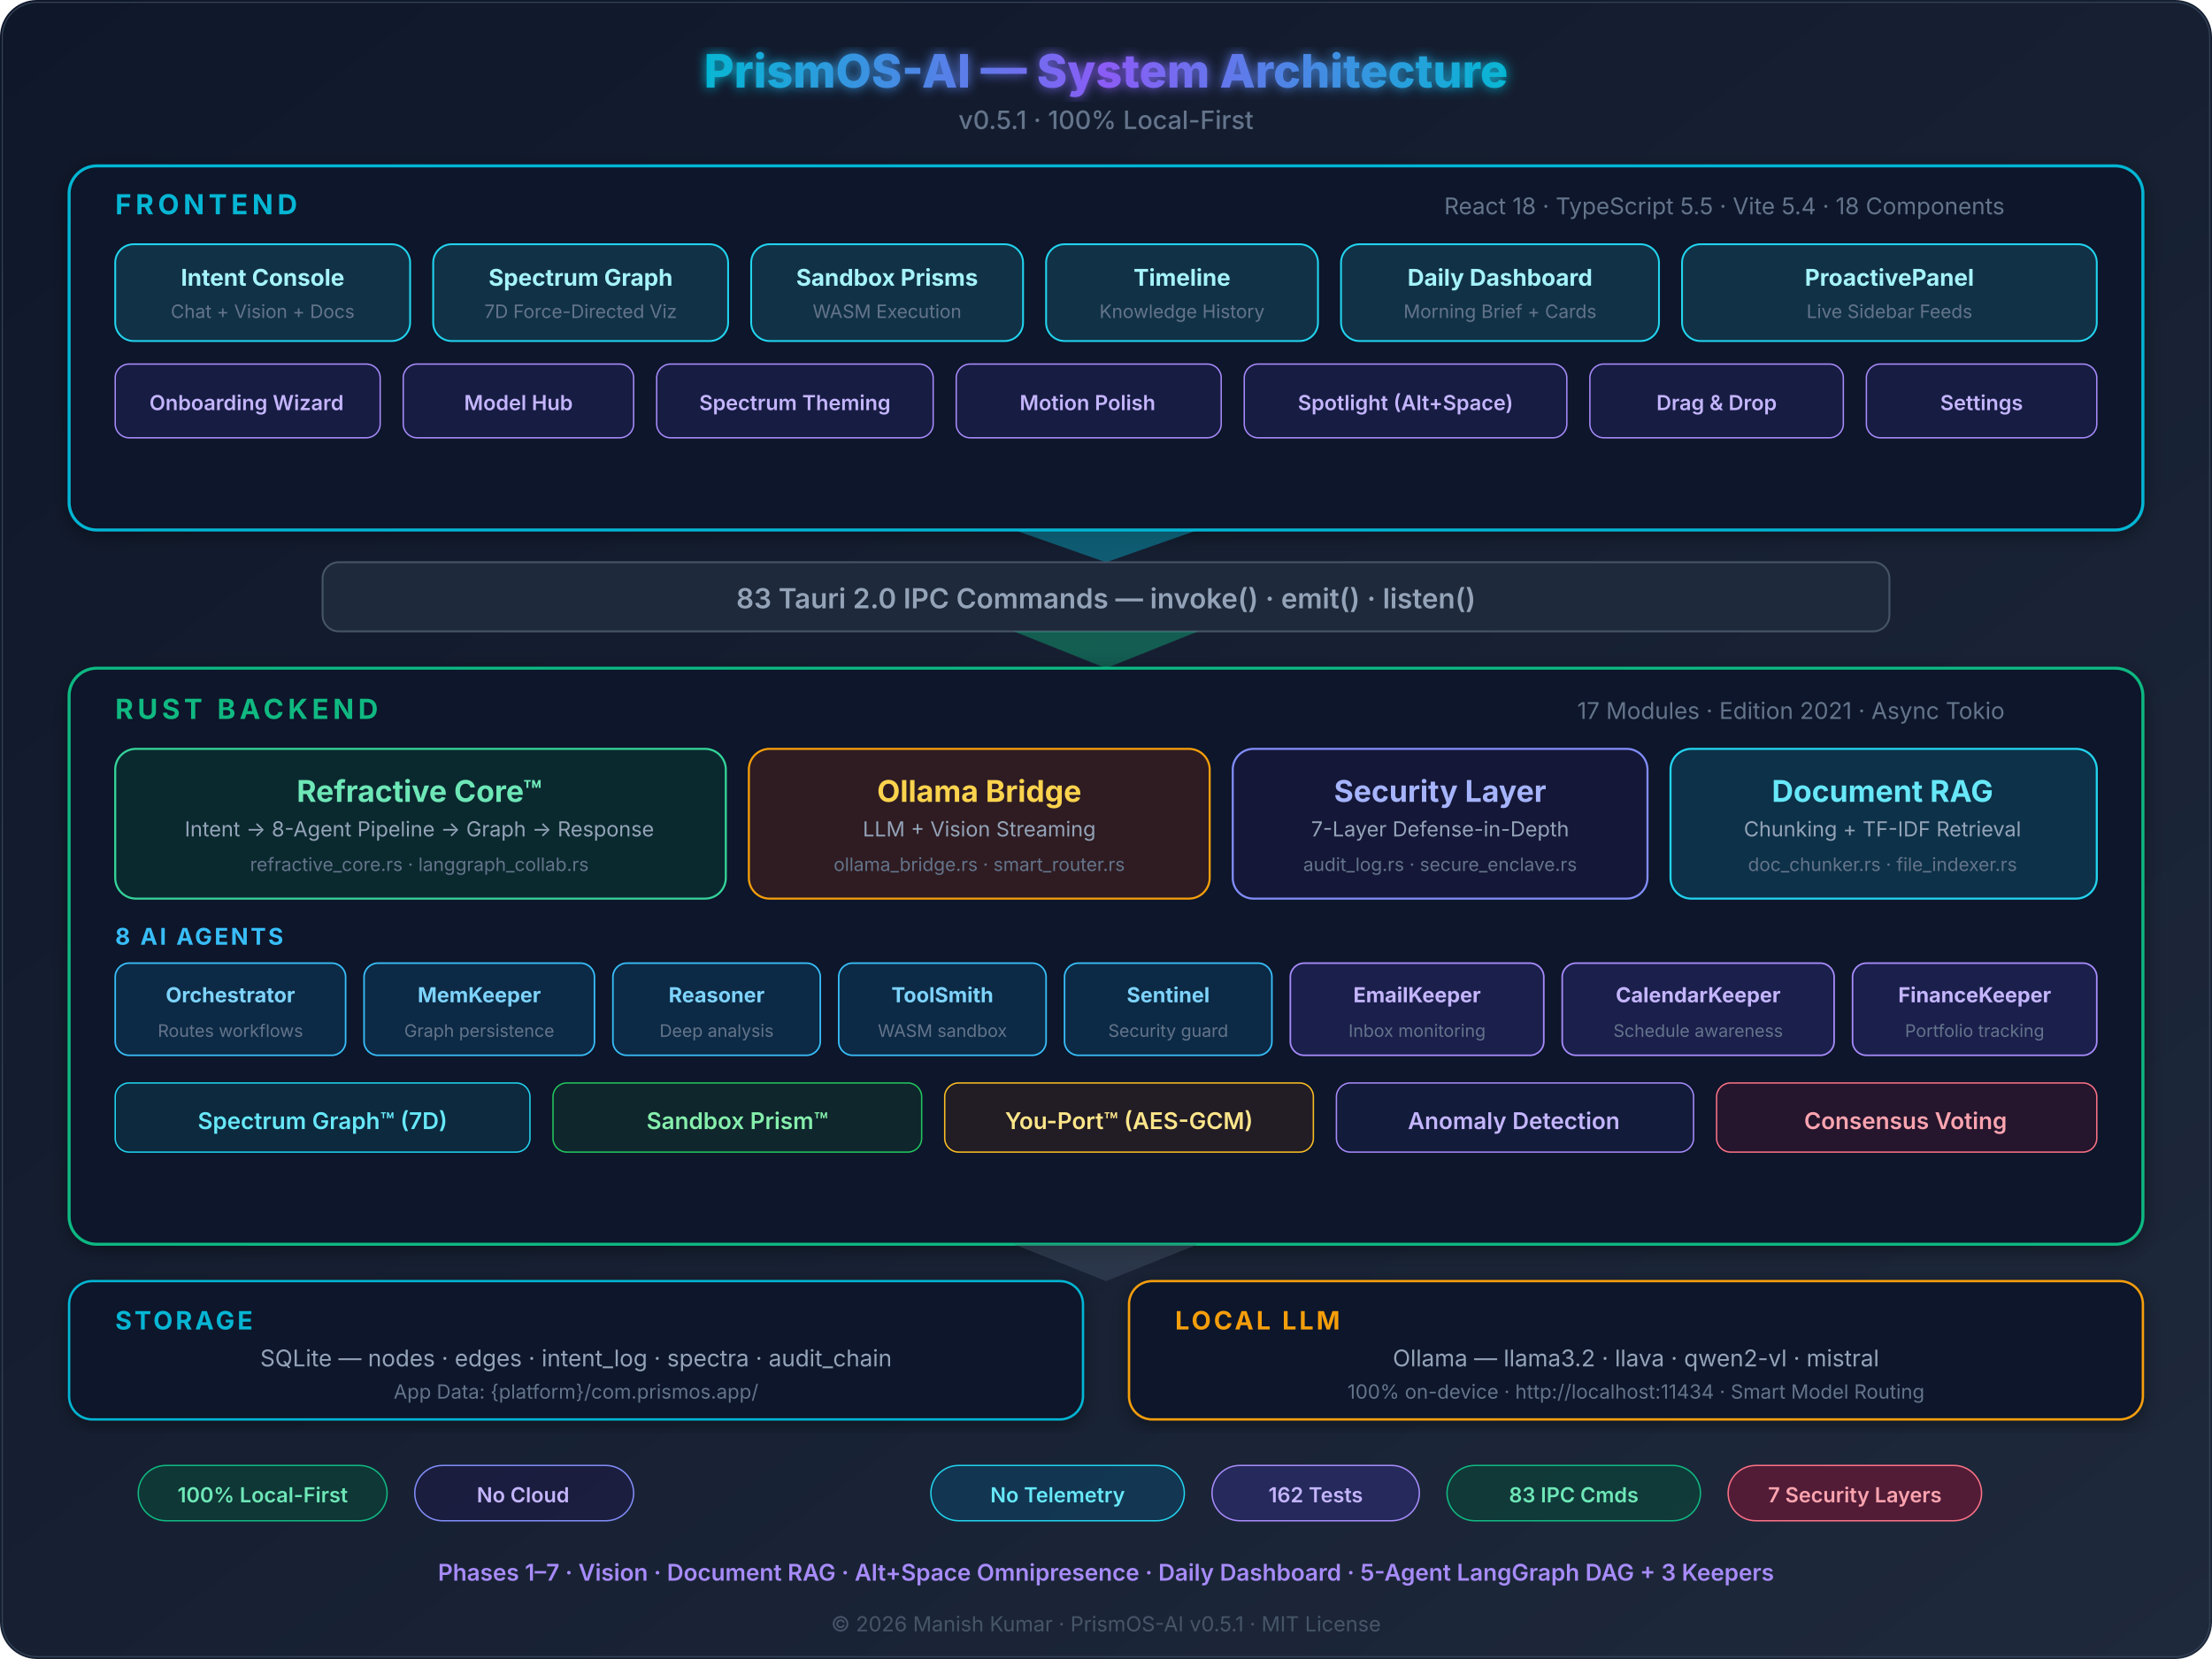
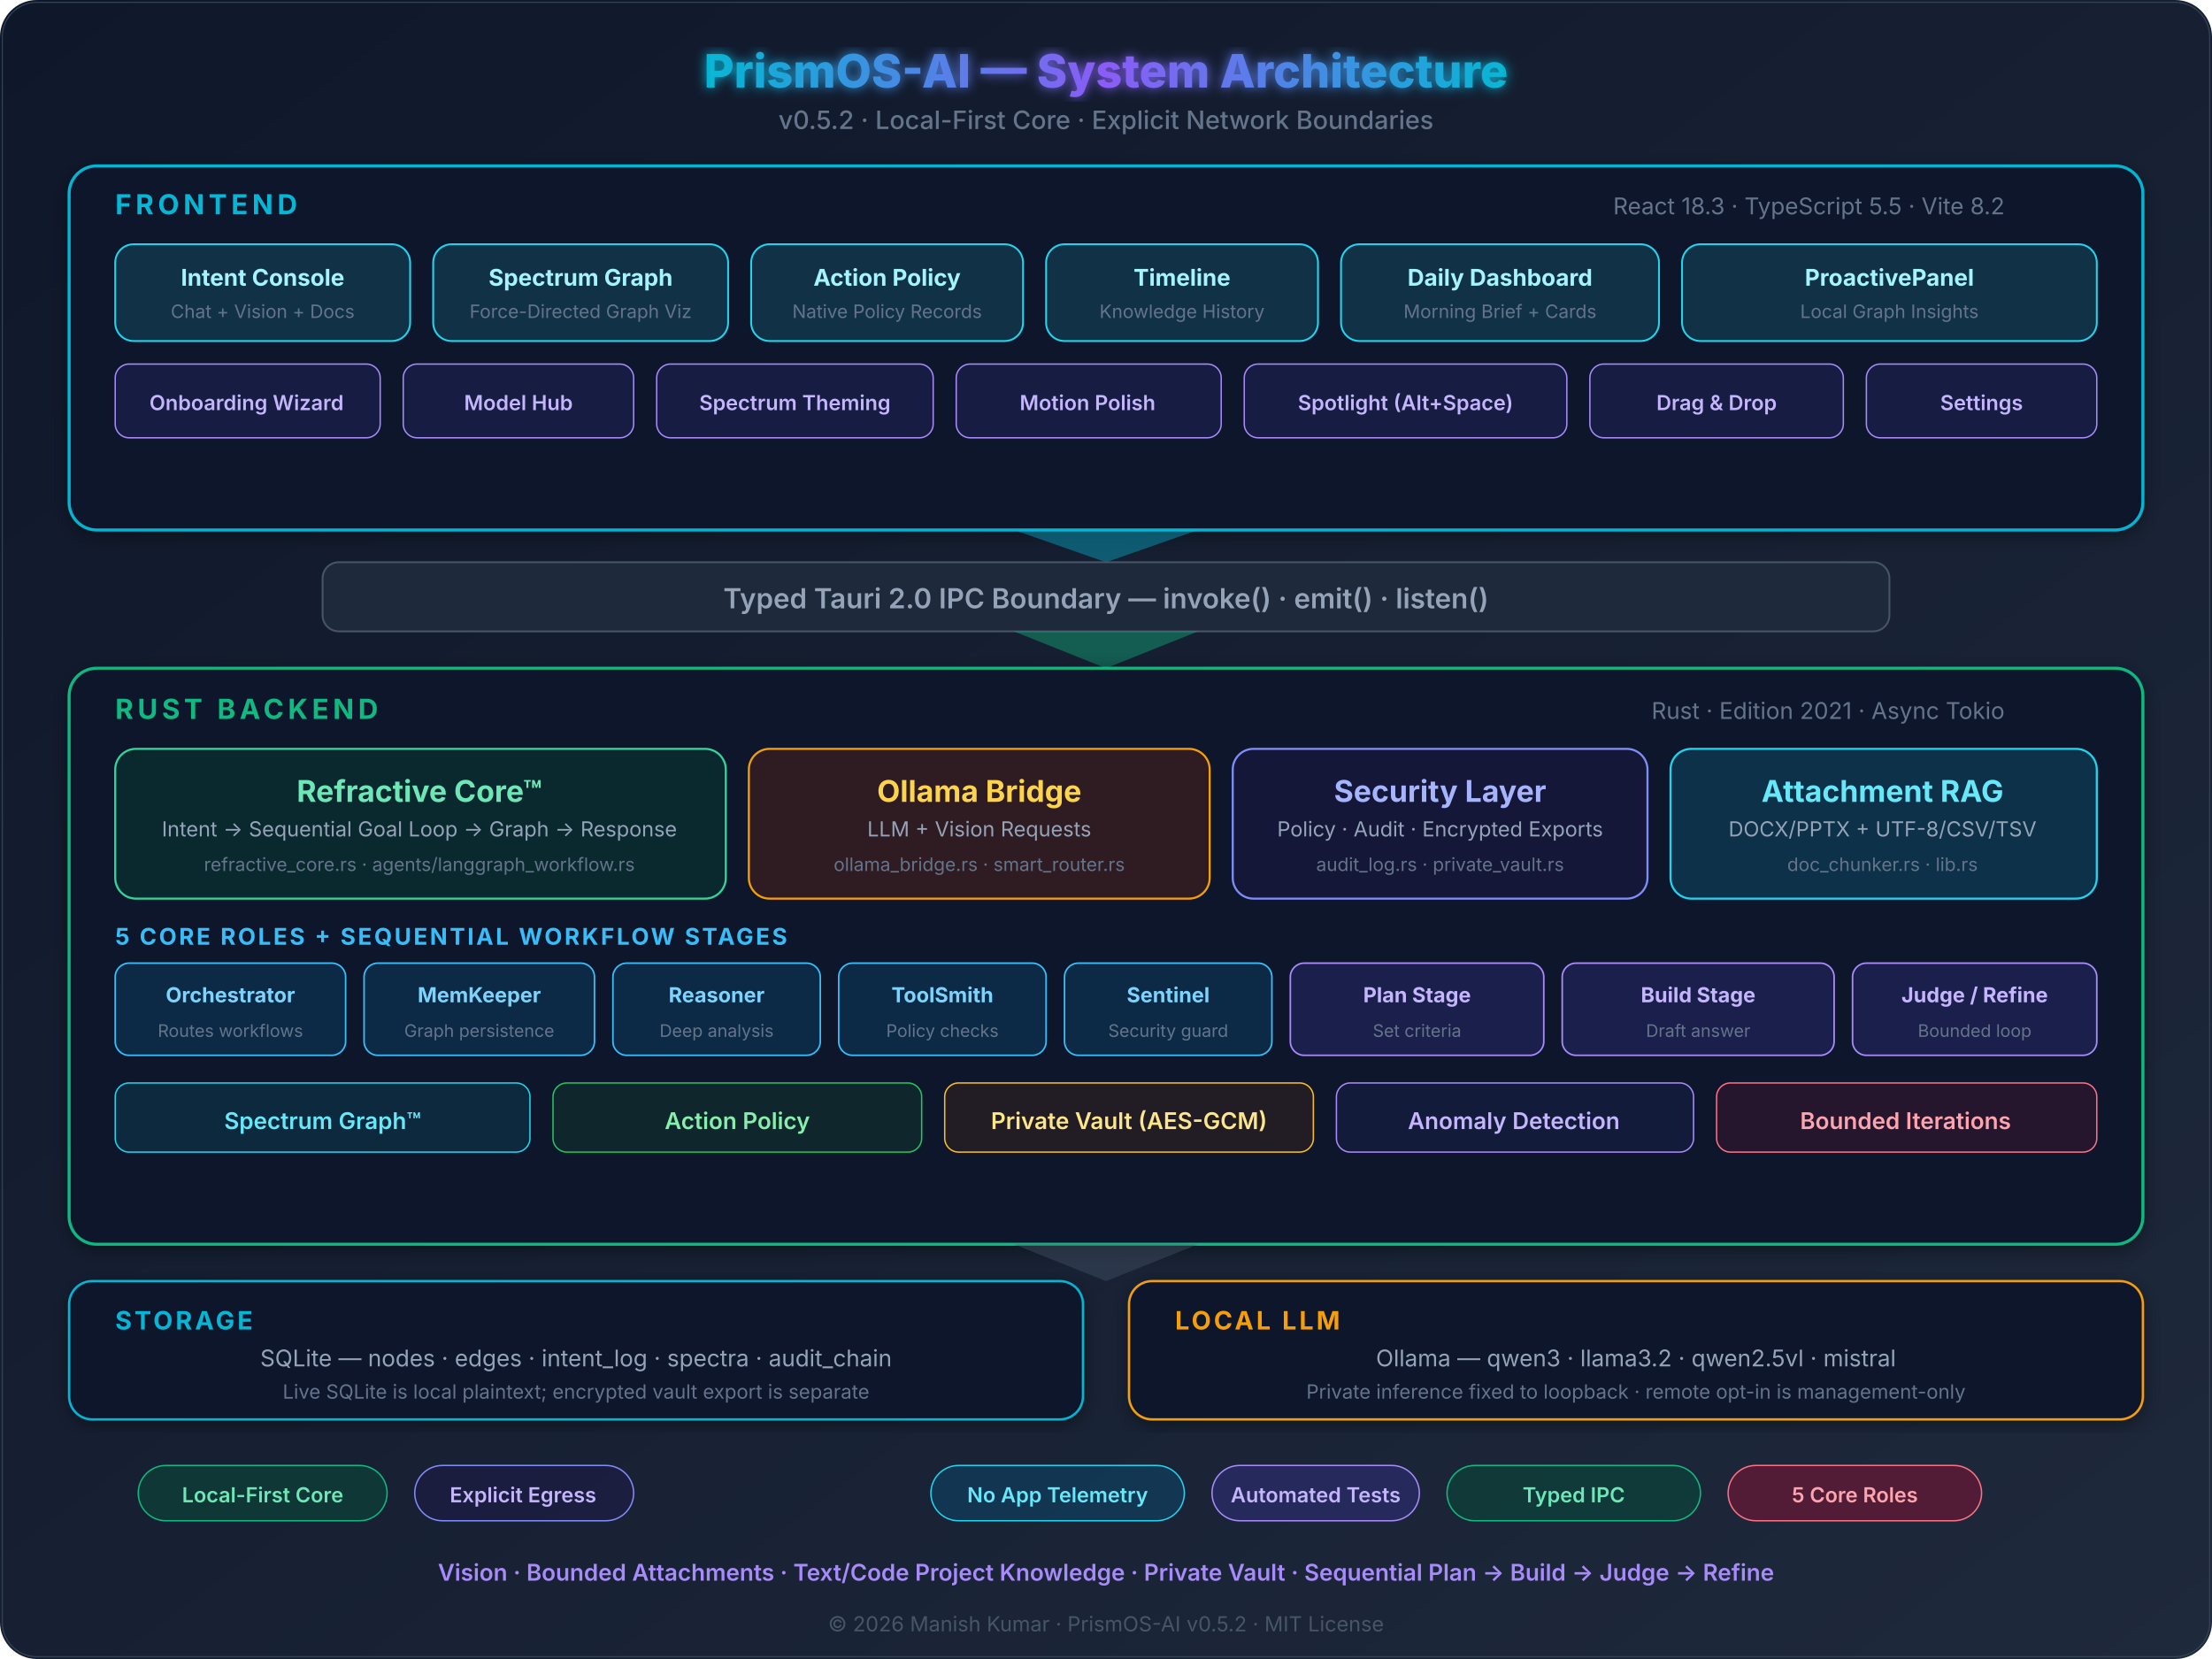
<svg xmlns="http://www.w3.org/2000/svg" viewBox="0 0 960 720" font-family="'Segoe UI', Inter, system-ui, sans-serif">
  <defs>
    <linearGradient id="bg" x1="0%" y1="0%" x2="100%" y2="100%">
      <stop offset="0%" stop-color="#0f172a" />
      <stop offset="100%" stop-color="#1e293b" />
    </linearGradient>
    <linearGradient id="cyan" x1="0%" y1="0%" x2="100%" y2="0%">
      <stop offset="0%" stop-color="#06b6d4" />
      <stop offset="100%" stop-color="#22d3ee" />
    </linearGradient>
    <linearGradient id="green" x1="0%" y1="0%" x2="100%" y2="0%">
      <stop offset="0%" stop-color="#10b981" />
      <stop offset="100%" stop-color="#34d399" />
    </linearGradient>
    <linearGradient id="amber" x1="0%" y1="0%" x2="100%" y2="0%">
      <stop offset="0%" stop-color="#f59e0b" />
      <stop offset="100%" stop-color="#fbbf24" />
    </linearGradient>
    <linearGradient id="violet" x1="0%" y1="0%" x2="100%" y2="0%">
      <stop offset="0%" stop-color="#8b5cf6" />
      <stop offset="100%" stop-color="#a78bfa" />
    </linearGradient>
    <linearGradient id="rose" x1="0%" y1="0%" x2="100%" y2="0%">
      <stop offset="0%" stop-color="#e11d48" />
      <stop offset="100%" stop-color="#fb7185" />
    </linearGradient>
    <linearGradient id="titleGrad" x1="0%" y1="0%" x2="100%" y2="0%">
      <stop offset="0%" stop-color="#06b6d4" />
      <stop offset="50%" stop-color="#8b5cf6" />
      <stop offset="100%" stop-color="#06b6d4" />
    </linearGradient>
    <filter id="s">
      <feDropShadow dx="0" dy="2" stdDeviation="4" flood-color="#000" flood-opacity="0.4" />
    </filter>
    <filter id="glow">
      <feGaussianBlur stdDeviation="2.5" result="b" />
      <feMerge>
        <feMergeNode in="b" />
        <feMergeNode in="SourceGraphic" />
      </feMerge>
    </filter>
  </defs>
  <rect width="960" height="720" rx="16" fill="url(#bg)" />
  <rect x="1" y="1" width="958" height="718" rx="15" fill="none" stroke="#334155" stroke-width="0.5" />
  <text x="480" y="38" text-anchor="middle" font-size="20" font-weight="800" fill="url(#titleGrad)" filter="url(#glow)">PrismOS-AI — System Architecture</text>
-   <text x="480" y="56" text-anchor="middle" font-size="11" fill="#64748b" font-weight="500">v0.5.1 · 100% Local-First</text>
+   <text x="480" y="56" text-anchor="middle" font-size="11" fill="#64748b" font-weight="500">v0.5.2 · Local-First Core · Explicit Network Boundaries</text>
  <rect x="30" y="72" width="900" height="158" rx="12" fill="#0f172a" stroke="#06b6d4" stroke-width="1.3" filter="url(#s)" />
  <text x="50" y="93" font-size="12" font-weight="700" fill="#06b6d4" letter-spacing="1.8">FRONTEND</text>
-   <text x="870" y="93" text-anchor="end" font-size="10" fill="#64748b">React 18 · TypeScript 5.5 · Vite 5.4 · 18 Components</text>
+   <text x="870" y="93" text-anchor="end" font-size="10" fill="#64748b">React 18.3 · TypeScript 5.5 · Vite 8.2</text>
  <rect x="50" y="106" width="128" height="42" rx="8" fill="#164e63" fill-opacity="0.5" stroke="#22d3ee" stroke-width="0.8" />
  <text x="114" y="124" text-anchor="middle" font-size="10" font-weight="700" fill="#a5f3fc">Intent Console</text>
  <text x="114" y="138" text-anchor="middle" font-size="8" fill="#64748b">Chat + Vision + Docs</text>
  <rect x="188" y="106" width="128" height="42" rx="8" fill="#164e63" fill-opacity="0.5" stroke="#22d3ee" stroke-width="0.8" />
  <text x="252" y="124" text-anchor="middle" font-size="10" font-weight="700" fill="#a5f3fc">Spectrum Graph</text>
-   <text x="252" y="138" text-anchor="middle" font-size="8" fill="#64748b">7D Force-Directed Viz</text>
+   <text x="252" y="138" text-anchor="middle" font-size="8" fill="#64748b">Force-Directed Graph Viz</text>
  <rect x="326" y="106" width="118" height="42" rx="8" fill="#164e63" fill-opacity="0.5" stroke="#22d3ee" stroke-width="0.8" />
-   <text x="385" y="124" text-anchor="middle" font-size="10" font-weight="700" fill="#a5f3fc">Sandbox Prisms</text>
-   <text x="385" y="138" text-anchor="middle" font-size="8" fill="#64748b">WASM Execution</text>
+   <text x="385" y="124" text-anchor="middle" font-size="10" font-weight="700" fill="#a5f3fc">Action Policy</text>
+   <text x="385" y="138" text-anchor="middle" font-size="8" fill="#64748b">Native Policy Records</text>
  <rect x="454" y="106" width="118" height="42" rx="8" fill="#164e63" fill-opacity="0.5" stroke="#22d3ee" stroke-width="0.8" />
  <text x="513" y="124" text-anchor="middle" font-size="10" font-weight="700" fill="#a5f3fc">Timeline</text>
  <text x="513" y="138" text-anchor="middle" font-size="8" fill="#64748b">Knowledge History</text>
  <rect x="582" y="106" width="138" height="42" rx="8" fill="#164e63" fill-opacity="0.5" stroke="#22d3ee" stroke-width="0.8" />
  <text x="651" y="124" text-anchor="middle" font-size="10" font-weight="700" fill="#a5f3fc">Daily Dashboard</text>
  <text x="651" y="138" text-anchor="middle" font-size="8" fill="#64748b">Morning Brief + Cards</text>
  <rect x="730" y="106" width="180" height="42" rx="8" fill="#164e63" fill-opacity="0.5" stroke="#22d3ee" stroke-width="0.8" />
  <text x="820" y="124" text-anchor="middle" font-size="10" font-weight="700" fill="#a5f3fc">ProactivePanel</text>
-   <text x="820" y="138" text-anchor="middle" font-size="8" fill="#64748b">Live Sidebar Feeds</text>
+   <text x="820" y="138" text-anchor="middle" font-size="8" fill="#64748b">Local Graph Insights</text>
  <rect x="50" y="158" width="115" height="32" rx="6" fill="#312e81" fill-opacity="0.3" stroke="#a78bfa" stroke-width="0.6" />
  <text x="107" y="178" text-anchor="middle" font-size="9" font-weight="600" fill="#c4b5fd">Onboarding Wizard</text>
  <rect x="175" y="158" width="100" height="32" rx="6" fill="#312e81" fill-opacity="0.3" stroke="#a78bfa" stroke-width="0.6" />
  <text x="225" y="178" text-anchor="middle" font-size="9" font-weight="600" fill="#c4b5fd">Model Hub</text>
  <rect x="285" y="158" width="120" height="32" rx="6" fill="#312e81" fill-opacity="0.3" stroke="#a78bfa" stroke-width="0.6" />
  <text x="345" y="178" text-anchor="middle" font-size="9" font-weight="600" fill="#c4b5fd">Spectrum Theming</text>
  <rect x="415" y="158" width="115" height="32" rx="6" fill="#312e81" fill-opacity="0.3" stroke="#a78bfa" stroke-width="0.6" />
  <text x="472" y="178" text-anchor="middle" font-size="9" font-weight="600" fill="#c4b5fd">Motion Polish</text>
  <rect x="540" y="158" width="140" height="32" rx="6" fill="#312e81" fill-opacity="0.3" stroke="#a78bfa" stroke-width="0.6" />
  <text x="610" y="178" text-anchor="middle" font-size="9" font-weight="600" fill="#c4b5fd">Spotlight (Alt+Space)</text>
  <rect x="690" y="158" width="110" height="32" rx="6" fill="#312e81" fill-opacity="0.3" stroke="#a78bfa" stroke-width="0.6" />
  <text x="745" y="178" text-anchor="middle" font-size="9" font-weight="600" fill="#c4b5fd">Drag &amp; Drop</text>
  <rect x="810" y="158" width="100" height="32" rx="6" fill="#312e81" fill-opacity="0.3" stroke="#a78bfa" stroke-width="0.6" />
  <text x="860" y="178" text-anchor="middle" font-size="9" font-weight="600" fill="#c4b5fd">Settings</text>
  <polygon points="440,230 480,244 520,230" fill="#06b6d4" opacity="0.4" />
  <rect x="140" y="244" width="680" height="30" rx="7" fill="#1e293b" stroke="#475569" stroke-width="0.8" />
-   <text x="480" y="264" text-anchor="middle" font-size="12" font-weight="600" fill="#94a3b8">83 Tauri 2.0 IPC Commands — invoke() · emit() · listen()</text>
+   <text x="480" y="264" text-anchor="middle" font-size="12" font-weight="600" fill="#94a3b8">Typed Tauri 2.0 IPC Boundary — invoke() · emit() · listen()</text>
  <polygon points="440,274 480,290 520,274" fill="#10b981" opacity="0.4" />
  <rect x="30" y="290" width="900" height="250" rx="12" fill="#0f172a" stroke="#10b981" stroke-width="1.3" filter="url(#s)" />
  <text x="50" y="312" font-size="12" font-weight="700" fill="#10b981" letter-spacing="1.8">RUST BACKEND</text>
-   <text x="870" y="312" text-anchor="end" font-size="10" fill="#64748b">17 Modules · Edition 2021 · Async Tokio</text>
+   <text x="870" y="312" text-anchor="end" font-size="10" fill="#64748b">Rust · Edition 2021 · Async Tokio</text>
  <rect x="50" y="325" width="265" height="65" rx="9" fill="#064e3b" fill-opacity="0.35" stroke="#34d399" stroke-width="0.9" />
  <text x="182" y="348" text-anchor="middle" font-size="13" font-weight="700" fill="#6ee7b7">Refractive Core™</text>
-   <text x="182" y="363" text-anchor="middle" font-size="9" fill="#94a3b8">Intent → 8-Agent Pipeline → Graph → Response</text>
-   <text x="182" y="378" text-anchor="middle" font-size="8" fill="#64748b">refractive_core.rs · langgraph_collab.rs</text>
+   <text x="182" y="363" text-anchor="middle" font-size="9" fill="#94a3b8">Intent → Sequential Goal Loop → Graph → Response</text>
+   <text x="182" y="378" text-anchor="middle" font-size="8" fill="#64748b">refractive_core.rs · agents/langgraph_workflow.rs</text>
  <rect x="325" y="325" width="200" height="65" rx="9" fill="#7c2d12" fill-opacity="0.3" stroke="#f59e0b" stroke-width="0.9" />
  <text x="425" y="348" text-anchor="middle" font-size="13" font-weight="700" fill="#fcd34d">Ollama Bridge</text>
-   <text x="425" y="363" text-anchor="middle" font-size="9" fill="#94a3b8">LLM + Vision Streaming</text>
+   <text x="425" y="363" text-anchor="middle" font-size="9" fill="#94a3b8">LLM + Vision Requests</text>
  <text x="425" y="378" text-anchor="middle" font-size="8" fill="#64748b">ollama_bridge.rs · smart_router.rs</text>
  <rect x="535" y="325" width="180" height="65" rx="9" fill="#1e1b4b" fill-opacity="0.4" stroke="#818cf8" stroke-width="0.9" />
  <text x="625" y="348" text-anchor="middle" font-size="13" font-weight="700" fill="#a5b4fc">Security Layer</text>
-   <text x="625" y="363" text-anchor="middle" font-size="9" fill="#94a3b8">7-Layer Defense-in-Depth</text>
-   <text x="625" y="378" text-anchor="middle" font-size="8" fill="#64748b">audit_log.rs · secure_enclave.rs</text>
+   <text x="625" y="363" text-anchor="middle" font-size="9" fill="#94a3b8">Policy · Audit · Encrypted Exports</text>
+   <text x="625" y="378" text-anchor="middle" font-size="8" fill="#64748b">audit_log.rs · private_vault.rs</text>
  <rect x="725" y="325" width="185" height="65" rx="9" fill="#0e7490" fill-opacity="0.3" stroke="#22d3ee" stroke-width="0.9" />
-   <text x="817" y="348" text-anchor="middle" font-size="13" font-weight="700" fill="#67e8f9">Document RAG</text>
-   <text x="817" y="363" text-anchor="middle" font-size="9" fill="#94a3b8">Chunking + TF-IDF Retrieval</text>
-   <text x="817" y="378" text-anchor="middle" font-size="8" fill="#64748b">doc_chunker.rs · file_indexer.rs</text>
-   <text x="50" y="410" font-size="10" font-weight="700" fill="#38bdf8" letter-spacing="1">8 AI AGENTS</text>
+   <text x="817" y="348" text-anchor="middle" font-size="13" font-weight="700" fill="#67e8f9">Attachment RAG</text>
+   <text x="817" y="363" text-anchor="middle" font-size="9" fill="#94a3b8">DOCX/PPTX + UTF-8/CSV/TSV</text>
+   <text x="817" y="378" text-anchor="middle" font-size="8" fill="#64748b">doc_chunker.rs · lib.rs</text>
+   <text x="50" y="410" font-size="10" font-weight="700" fill="#38bdf8" letter-spacing="1">5 CORE ROLES + SEQUENTIAL WORKFLOW STAGES</text>
  <rect x="50" y="418" width="100" height="40" rx="6" fill="#0c4a6e" fill-opacity="0.4" stroke="#38bdf8" stroke-width="0.7" />
  <text x="100" y="435" text-anchor="middle" font-size="9" font-weight="700" fill="#7dd3fc">Orchestrator</text>
  <text x="100" y="450" text-anchor="middle" font-size="7.5" fill="#64748b">Routes workflows</text>
  <rect x="158" y="418" width="100" height="40" rx="6" fill="#0c4a6e" fill-opacity="0.4" stroke="#38bdf8" stroke-width="0.7" />
  <text x="208" y="435" text-anchor="middle" font-size="9" font-weight="700" fill="#7dd3fc">MemKeeper</text>
  <text x="208" y="450" text-anchor="middle" font-size="7.5" fill="#64748b">Graph persistence</text>
  <rect x="266" y="418" width="90" height="40" rx="6" fill="#0c4a6e" fill-opacity="0.4" stroke="#38bdf8" stroke-width="0.7" />
  <text x="311" y="435" text-anchor="middle" font-size="9" font-weight="700" fill="#7dd3fc">Reasoner</text>
  <text x="311" y="450" text-anchor="middle" font-size="7.5" fill="#64748b">Deep analysis</text>
  <rect x="364" y="418" width="90" height="40" rx="6" fill="#0c4a6e" fill-opacity="0.4" stroke="#38bdf8" stroke-width="0.7" />
  <text x="409" y="435" text-anchor="middle" font-size="9" font-weight="700" fill="#7dd3fc">ToolSmith</text>
-   <text x="409" y="450" text-anchor="middle" font-size="7.5" fill="#64748b">WASM sandbox</text>
+   <text x="409" y="450" text-anchor="middle" font-size="7.5" fill="#64748b">Policy checks</text>
  <rect x="462" y="418" width="90" height="40" rx="6" fill="#0c4a6e" fill-opacity="0.4" stroke="#38bdf8" stroke-width="0.7" />
  <text x="507" y="435" text-anchor="middle" font-size="9" font-weight="700" fill="#7dd3fc">Sentinel</text>
  <text x="507" y="450" text-anchor="middle" font-size="7.5" fill="#64748b">Security guard</text>
  <rect x="560" y="418" width="110" height="40" rx="6" fill="#312e81" fill-opacity="0.4" stroke="#a78bfa" stroke-width="0.7" />
-   <text x="615" y="435" text-anchor="middle" font-size="9" font-weight="700" fill="#c4b5fd">EmailKeeper</text>
-   <text x="615" y="450" text-anchor="middle" font-size="7.5" fill="#64748b">Inbox monitoring</text>
+   <text x="615" y="435" text-anchor="middle" font-size="9" font-weight="700" fill="#c4b5fd">Plan Stage</text>
+   <text x="615" y="450" text-anchor="middle" font-size="7.5" fill="#64748b">Set criteria</text>
  <rect x="678" y="418" width="118" height="40" rx="6" fill="#312e81" fill-opacity="0.4" stroke="#a78bfa" stroke-width="0.7" />
-   <text x="737" y="435" text-anchor="middle" font-size="9" font-weight="700" fill="#c4b5fd">CalendarKeeper</text>
-   <text x="737" y="450" text-anchor="middle" font-size="7.5" fill="#64748b">Schedule awareness</text>
+   <text x="737" y="435" text-anchor="middle" font-size="9" font-weight="700" fill="#c4b5fd">Build Stage</text>
+   <text x="737" y="450" text-anchor="middle" font-size="7.5" fill="#64748b">Draft answer</text>
  <rect x="804" y="418" width="106" height="40" rx="6" fill="#312e81" fill-opacity="0.4" stroke="#a78bfa" stroke-width="0.7" />
-   <text x="857" y="435" text-anchor="middle" font-size="9" font-weight="700" fill="#c4b5fd">FinanceKeeper</text>
-   <text x="857" y="450" text-anchor="middle" font-size="7.5" fill="#64748b">Portfolio tracking</text>
+   <text x="857" y="435" text-anchor="middle" font-size="9" font-weight="700" fill="#c4b5fd">Judge / Refine</text>
+   <text x="857" y="450" text-anchor="middle" font-size="7.5" fill="#64748b">Bounded loop</text>
  <rect x="50" y="470" width="180" height="30" rx="6" fill="#0e7490" fill-opacity="0.2" stroke="#22d3ee" stroke-width="0.6" />
-   <text x="140" y="490" text-anchor="middle" font-size="10" font-weight="600" fill="#67e8f9">Spectrum Graph™ (7D)</text>
+   <text x="140" y="490" text-anchor="middle" font-size="10" font-weight="600" fill="#67e8f9">Spectrum Graph™</text>
  <rect x="240" y="470" width="160" height="30" rx="6" fill="#166534" fill-opacity="0.2" stroke="#22c55e" stroke-width="0.6" />
-   <text x="320" y="490" text-anchor="middle" font-size="10" font-weight="600" fill="#86efac">Sandbox Prism™</text>
+   <text x="320" y="490" text-anchor="middle" font-size="10" font-weight="600" fill="#86efac">Action Policy</text>
  <rect x="410" y="470" width="160" height="30" rx="6" fill="#78350f" fill-opacity="0.2" stroke="#fbbf24" stroke-width="0.6" />
-   <text x="490" y="490" text-anchor="middle" font-size="10" font-weight="600" fill="#fde68a">You-Port™ (AES-GCM)</text>
+   <text x="490" y="490" text-anchor="middle" font-size="10" font-weight="600" fill="#fde68a">Private Vault (AES-GCM)</text>
  <rect x="580" y="470" width="155" height="30" rx="6" fill="#312e81" fill-opacity="0.2" stroke="#a78bfa" stroke-width="0.6" />
  <text x="657" y="490" text-anchor="middle" font-size="10" font-weight="600" fill="#c4b5fd">Anomaly Detection</text>
  <rect x="745" y="470" width="165" height="30" rx="6" fill="#881337" fill-opacity="0.2" stroke="#fb7185" stroke-width="0.6" />
-   <text x="827" y="490" text-anchor="middle" font-size="10" font-weight="600" fill="#fda4af">Consensus Voting</text>
+   <text x="827" y="490" text-anchor="middle" font-size="10" font-weight="600" fill="#fda4af">Bounded Iterations</text>
  <polygon points="440,540 480,556 520,540" fill="#475569" opacity="0.4" />
  <rect x="30" y="556" width="440" height="60" rx="10" fill="#0f172a" stroke="#06b6d4" stroke-width="1" filter="url(#s)" />
  <text x="50" y="577" font-size="11" font-weight="700" fill="#06b6d4" letter-spacing="1.2">STORAGE</text>
  <text x="250" y="593" text-anchor="middle" font-size="10" fill="#94a3b8">SQLite — nodes · edges · intent_log · spectra · audit_chain</text>
-   <text x="250" y="607" text-anchor="middle" font-size="8.5" fill="#64748b">App Data: {platform}/com.prismos.app/</text>
+   <text x="250" y="607" text-anchor="middle" font-size="8.5" fill="#64748b">Live SQLite is local plaintext; encrypted vault export is separate</text>
  <rect x="490" y="556" width="440" height="60" rx="10" fill="#0f172a" stroke="#f59e0b" stroke-width="1" filter="url(#s)" />
  <text x="510" y="577" font-size="11" font-weight="700" fill="#f59e0b" letter-spacing="1.2">LOCAL LLM</text>
-   <text x="710" y="593" text-anchor="middle" font-size="10" fill="#94a3b8">Ollama — llama3.2 · llava · qwen2-vl · mistral</text>
-   <text x="710" y="607" text-anchor="middle" font-size="8.5" fill="#64748b">100% on-device · http://localhost:11434 · Smart Model Routing</text>
+   <text x="710" y="593" text-anchor="middle" font-size="10" fill="#94a3b8">Ollama — qwen3 · llama3.2 · qwen2.5vl · mistral</text>
+   <text x="710" y="607" text-anchor="middle" font-size="8.5" fill="#64748b">Private inference fixed to loopback · remote opt-in is management-only</text>
  <rect x="60" y="636" width="108" height="24" rx="12" fill="#064e3b" fill-opacity="0.5" stroke="#10b981" stroke-width="0.6" />
-   <text x="114" y="652" text-anchor="middle" font-size="9" font-weight="600" fill="#6ee7b7">100% Local-First</text>
+   <text x="114" y="652" text-anchor="middle" font-size="9" font-weight="600" fill="#6ee7b7">Local-First Core</text>
  <rect x="180" y="636" width="95" height="24" rx="12" fill="#1e1b4b" fill-opacity="0.5" stroke="#818cf8" stroke-width="0.6" />
-   <text x="227" y="652" text-anchor="middle" font-size="9" font-weight="600" fill="#c4b5fd">No Cloud</text>
+   <text x="227" y="652" text-anchor="middle" font-size="9" font-weight="600" fill="#c4b5fd">Explicit Egress</text>
  <rect x="404" y="636" width="110" height="24" rx="12" fill="#0c4a6e" fill-opacity="0.5" stroke="#22d3ee" stroke-width="0.6" />
-   <text x="459" y="652" text-anchor="middle" font-size="9" font-weight="600" fill="#67e8f9">No Telemetry</text>
+   <text x="459" y="652" text-anchor="middle" font-size="9" font-weight="600" fill="#67e8f9">No App Telemetry</text>
  <rect x="526" y="636" width="90" height="24" rx="12" fill="#312e81" fill-opacity="0.5" stroke="#a78bfa" stroke-width="0.6" />
-   <text x="571" y="652" text-anchor="middle" font-size="9" font-weight="600" fill="#c4b5fd">162 Tests</text>
+   <text x="571" y="652" text-anchor="middle" font-size="9" font-weight="600" fill="#c4b5fd">Automated Tests</text>
  <rect x="628" y="636" width="110" height="24" rx="12" fill="#064e3b" fill-opacity="0.5" stroke="#10b981" stroke-width="0.6" />
-   <text x="683" y="652" text-anchor="middle" font-size="9" font-weight="600" fill="#6ee7b7">83 IPC Cmds</text>
+   <text x="683" y="652" text-anchor="middle" font-size="9" font-weight="600" fill="#6ee7b7">Typed IPC</text>
  <rect x="750" y="636" width="110" height="24" rx="12" fill="#881337" fill-opacity="0.5" stroke="#fb7185" stroke-width="0.6" />
-   <text x="805" y="652" text-anchor="middle" font-size="9" font-weight="600" fill="#fda4af">7 Security Layers</text>
-   <text x="480" y="686" text-anchor="middle" font-size="10" fill="#a78bfa" font-weight="600">Phases 1–7 · Vision · Document RAG · Alt+Space Omnipresence · Daily Dashboard · 5-Agent LangGraph DAG + 3 Keepers</text>
-   <text x="480" y="708" text-anchor="middle" font-size="9" fill="#475569">© 2026 Manish Kumar · PrismOS-AI v0.5.1 · MIT License</text>
+   <text x="805" y="652" text-anchor="middle" font-size="9" font-weight="600" fill="#fda4af">5 Core Roles</text>
+   <text x="480" y="686" text-anchor="middle" font-size="10" fill="#a78bfa" font-weight="600">Vision · Bounded Attachments · Text/Code Project Knowledge · Private Vault · Sequential Plan → Build → Judge → Refine</text>
+   <text x="480" y="708" text-anchor="middle" font-size="9" fill="#475569">© 2026 Manish Kumar · PrismOS-AI v0.5.2 · MIT License</text>
</svg>
